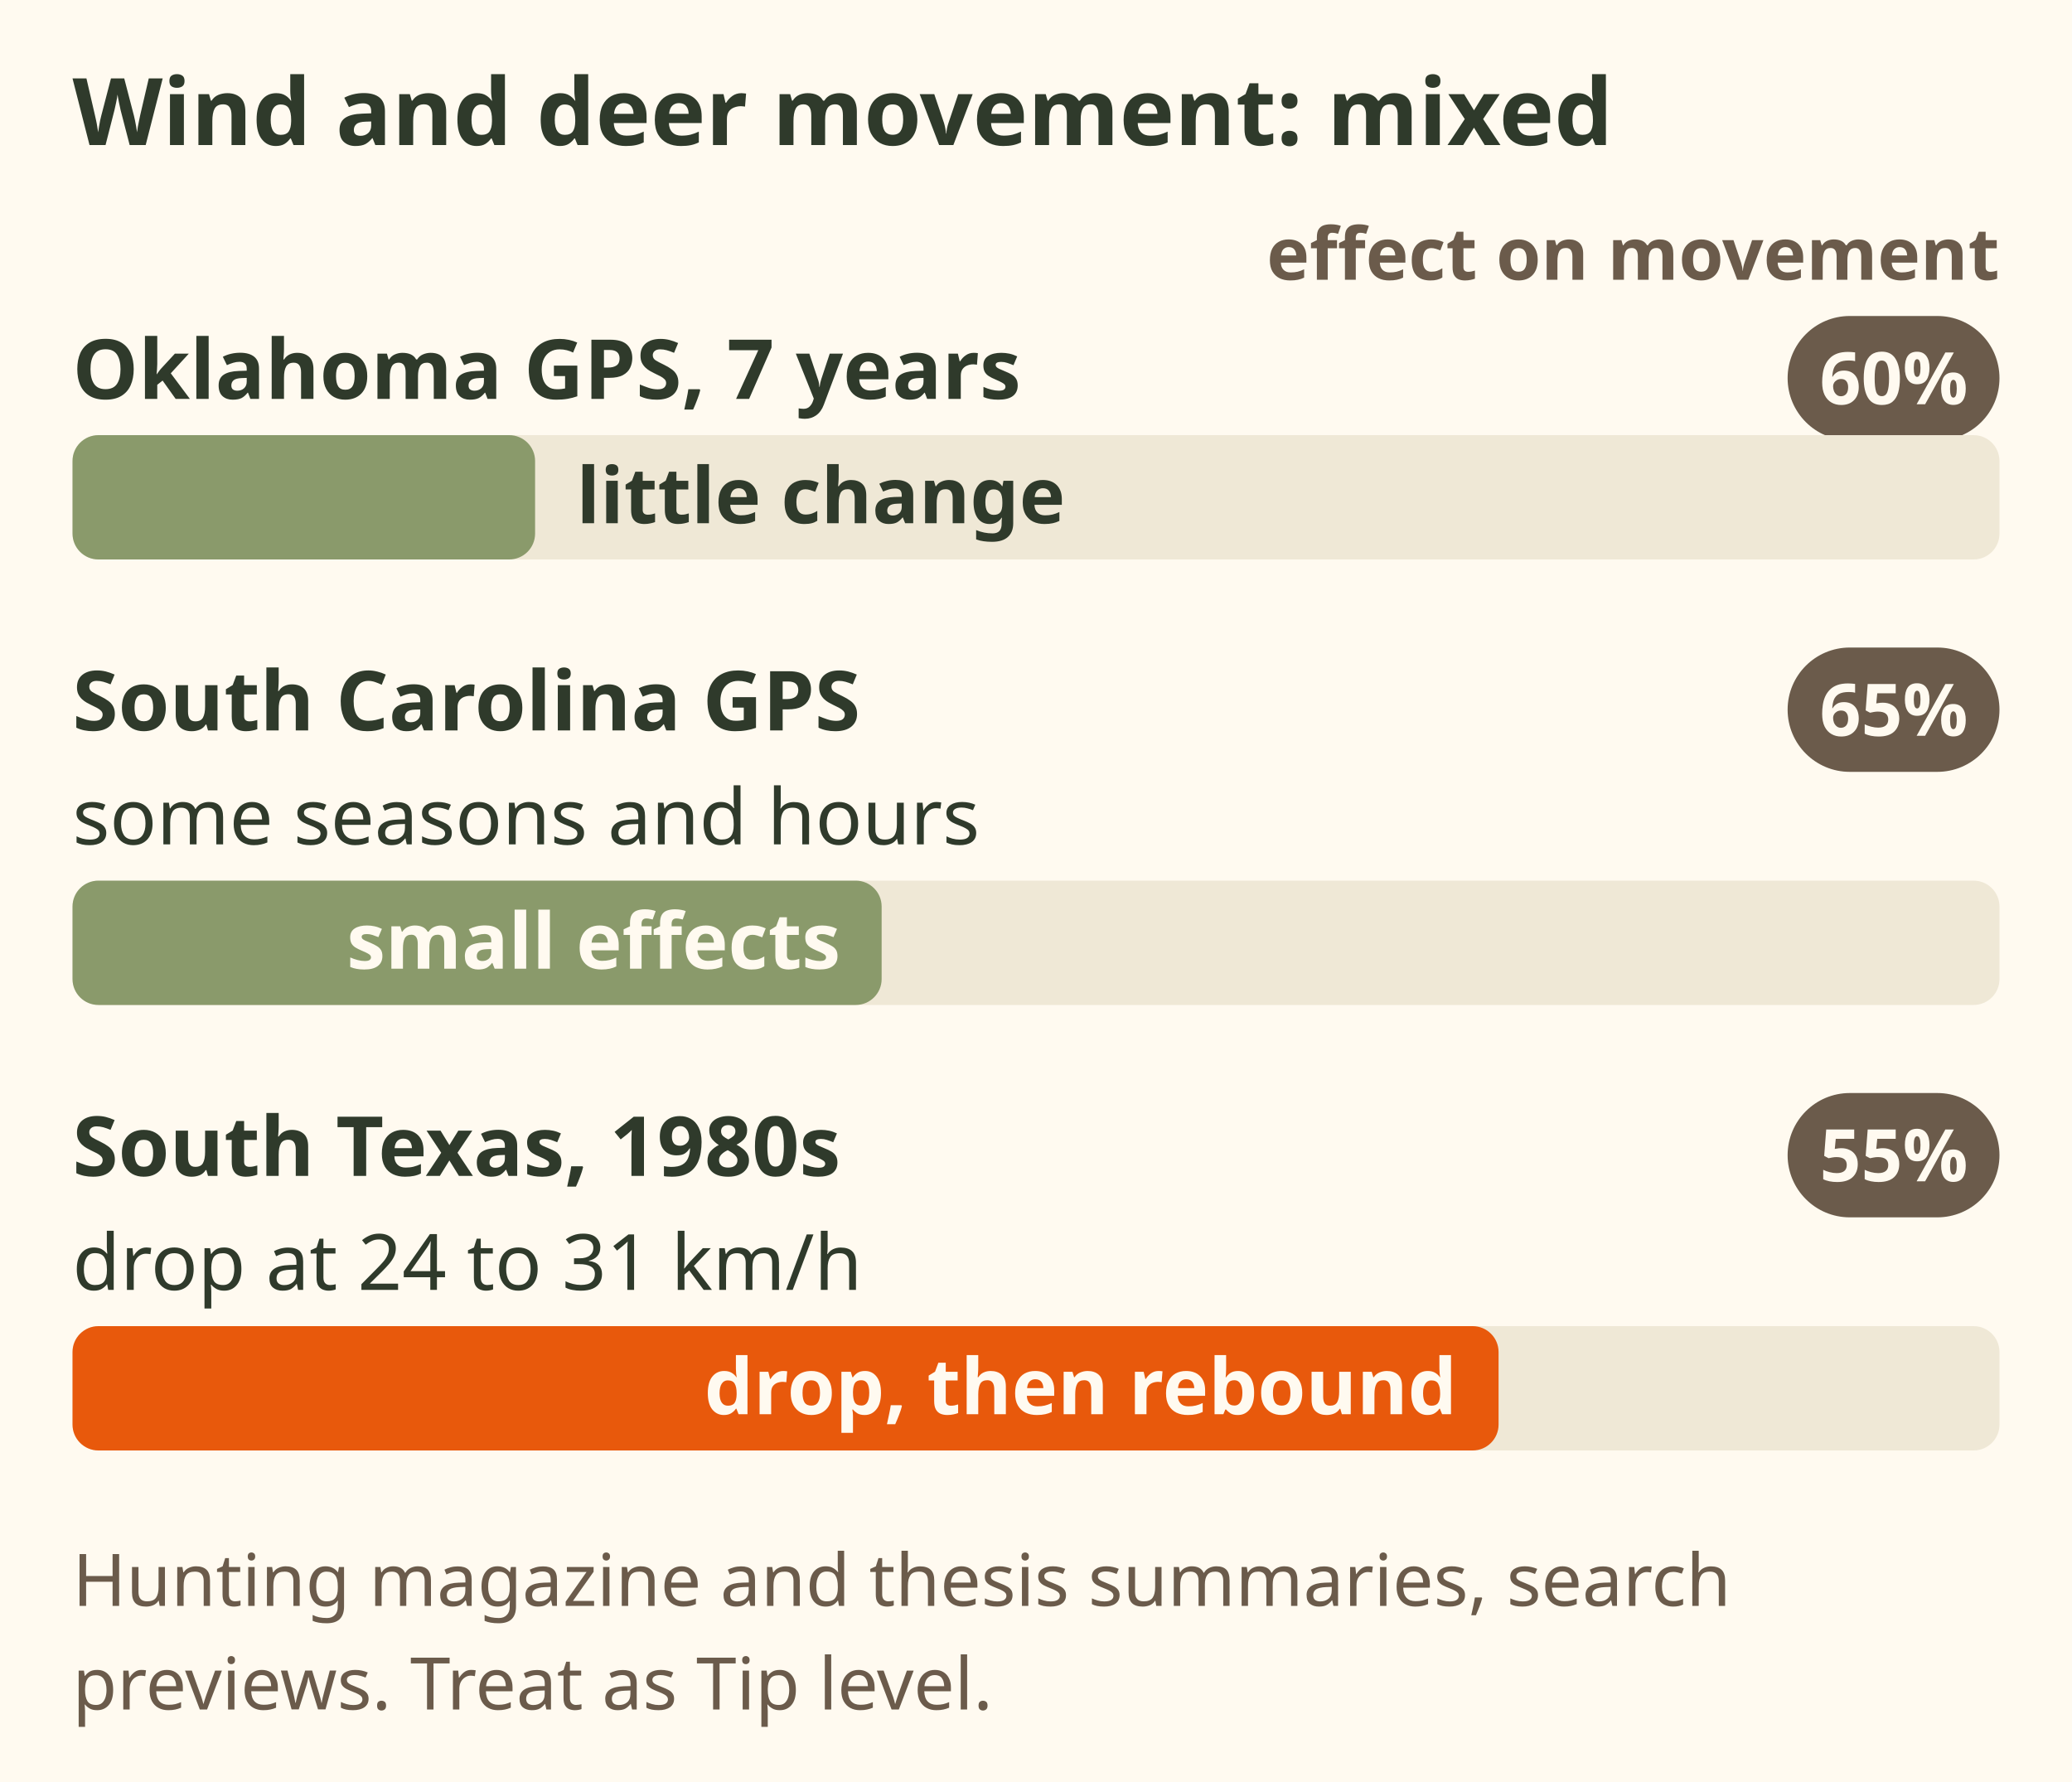
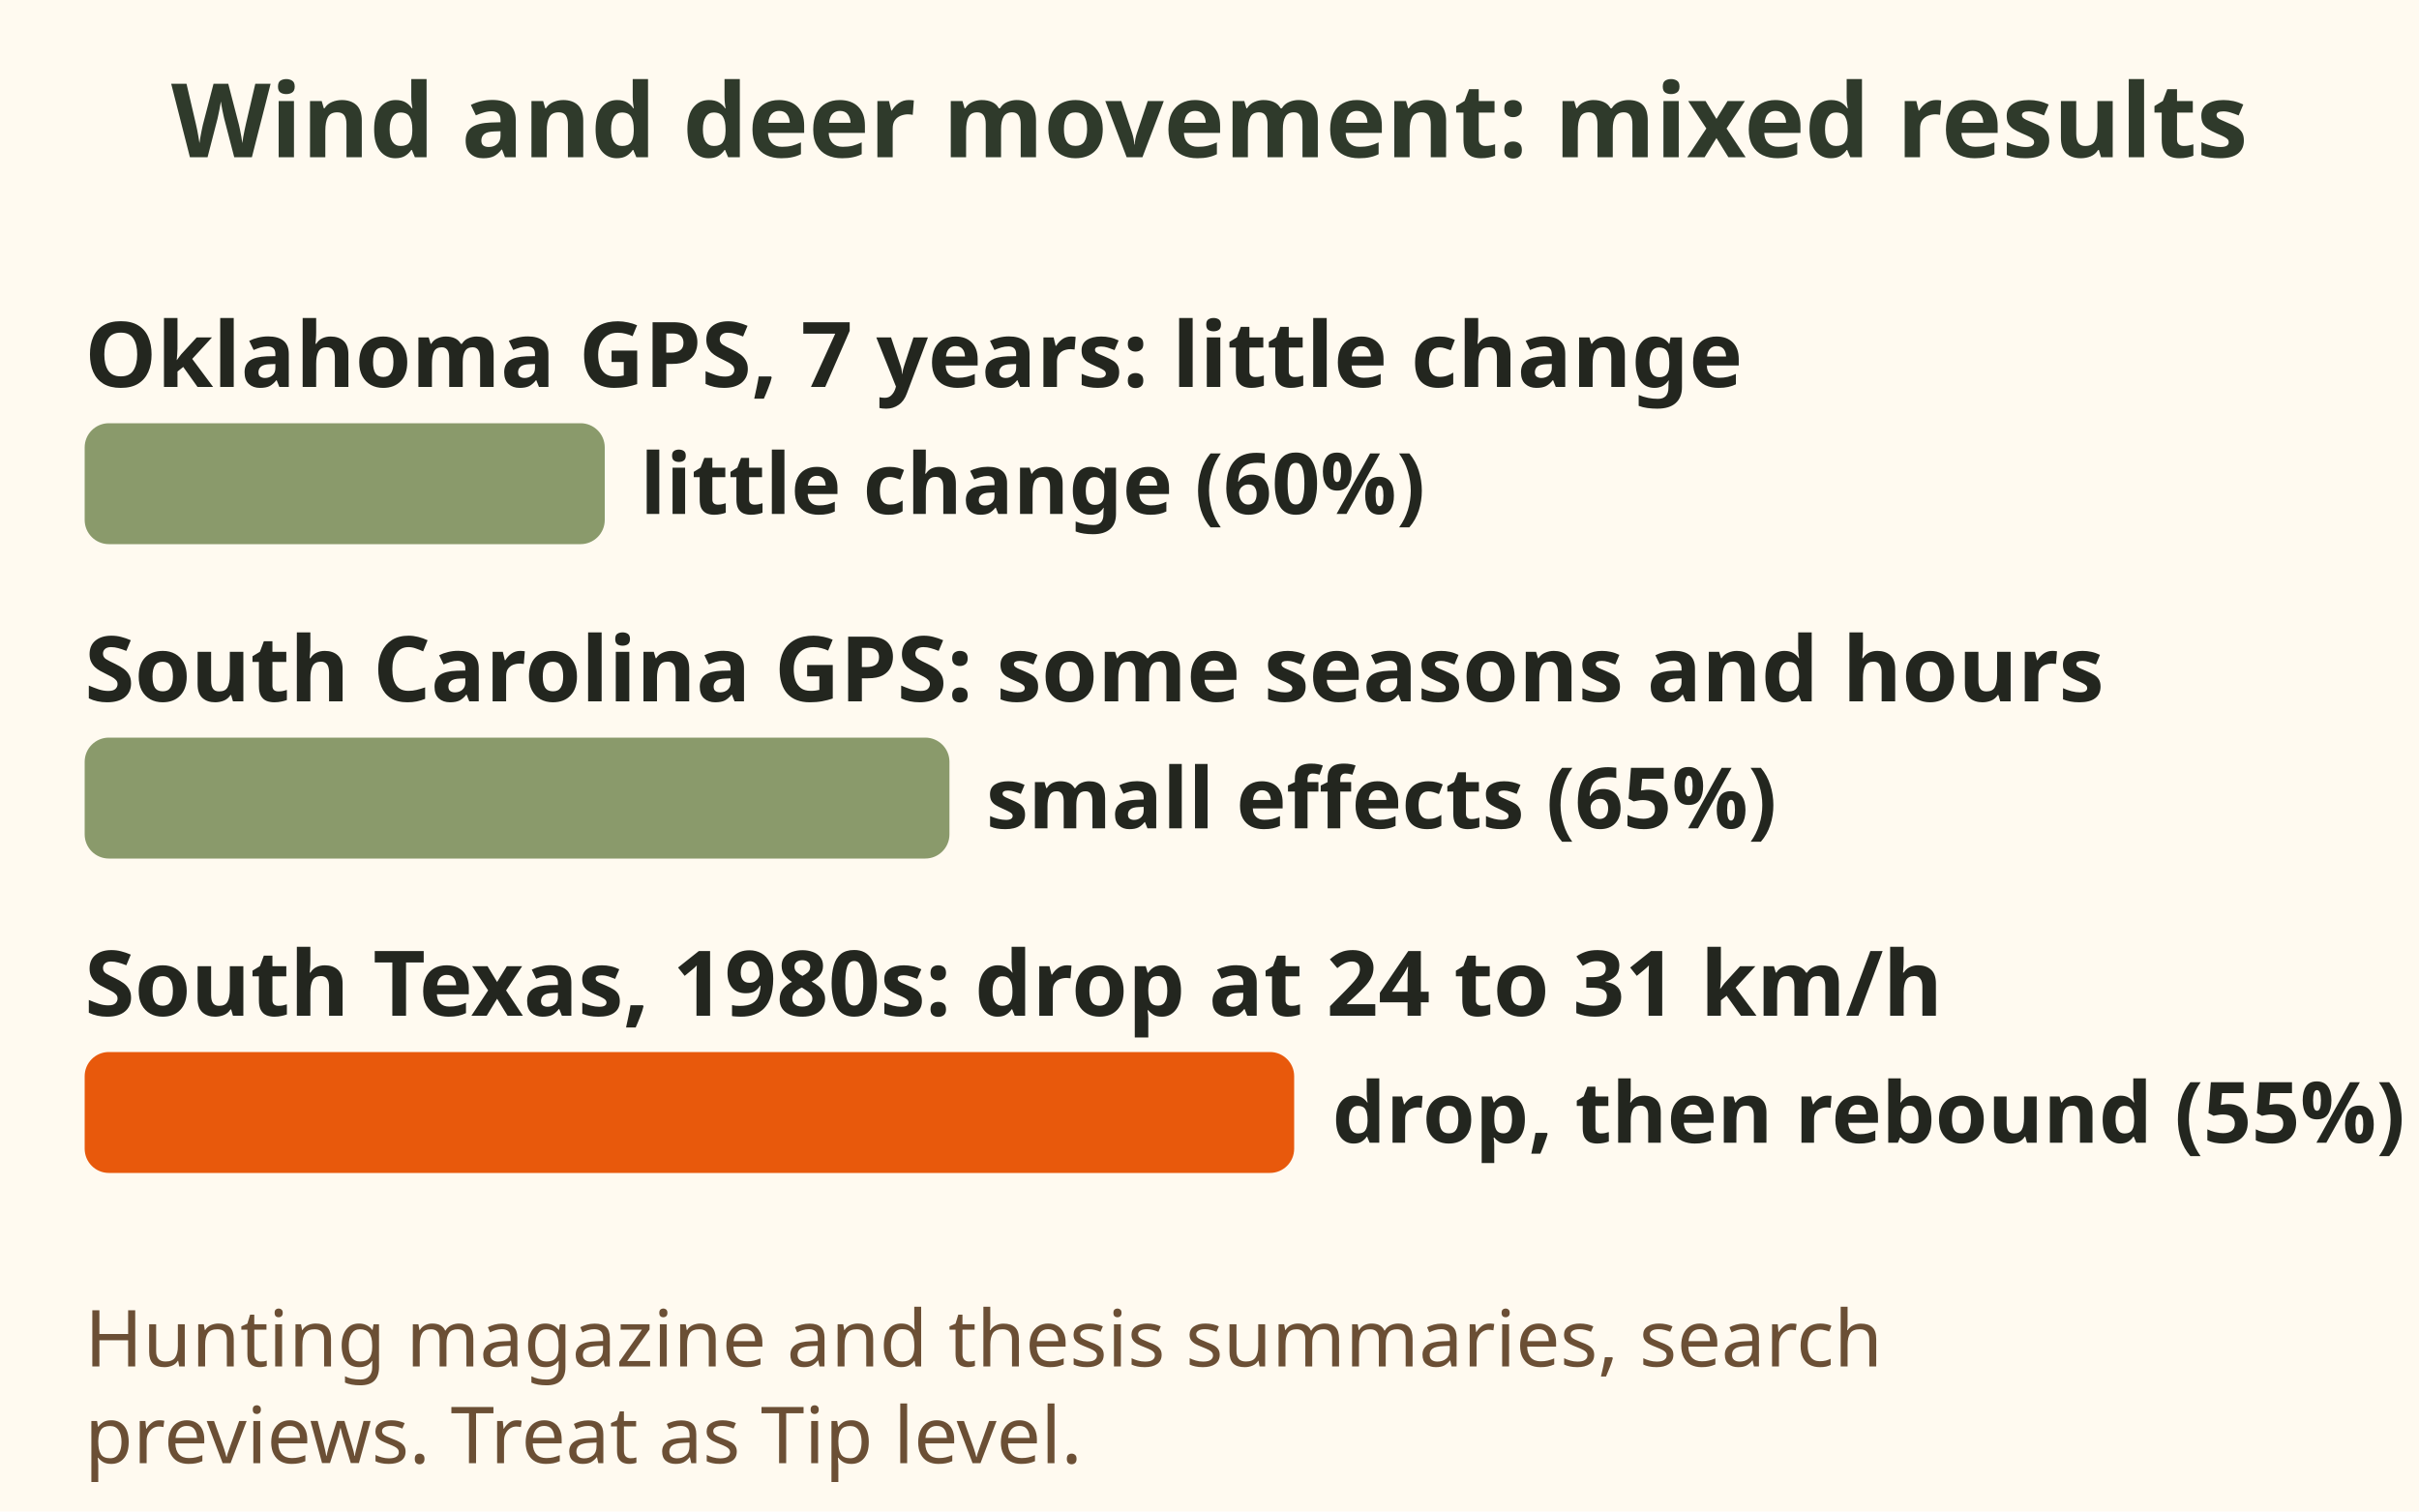
- <svg xmlns="http://www.w3.org/2000/svg" viewBox="0 0 400 344" font-family="sans-serif" role="img" aria-label="Bar chart of three studies on wind and deer movement. An Oklahoma GPS study over 7 years found little change with wind speed, 60 percent. A South Carolina GPS thesis found small effects in some seasons and hours, 65 percent. An older South Texas radio collar study from the 1980s found a drop at 24 to 31 kilometres an hour and a rebound above 32, 55 percent. The results are mixed. Sources are hunting magazine and thesis summaries and search previews: treat as Tip level.">
-   <rect width="400" height="344" fill="#fffaf0" />
-   <text x="14" y="28" font-size="18" font-weight="bold" fill="#2f3a2b">Wind and deer movement: mixed</text>
-   <text x="386" y="54" font-size="14" font-weight="bold" fill="#6b5b4b" text-anchor="end">effect on movement</text>
-   <text x="14" y="77" font-size="16" font-weight="bold" fill="#2f3a2b">Oklahoma GPS, 7 years</text>
-   <rect x="345.1" y="61" width="40.9" height="24" rx="12.0" fill="#6b5b4b" />
-   <text x="365.6" y="78.04" font-size="14" font-weight="bold" fill="#fffaf0" text-anchor="middle">60%</text>
-   <rect x="14" y="84" width="372" height="24" rx="5" fill="#efe8d6" />
-   <rect x="14" y="84" width="89.3" height="24" rx="5" fill="#8a9a6b" />
-   <text x="111.28" y="101" font-size="15" font-weight="bold" fill="#2f3a2b">little change</text>
-   <text x="14" y="141" font-size="16" font-weight="bold" fill="#2f3a2b">South Carolina GPS</text>
-   <rect x="345.1" y="125" width="40.9" height="24" rx="12.0" fill="#6b5b4b" />
-   <text x="365.6" y="142.04" font-size="14" font-weight="bold" fill="#fffaf0" text-anchor="middle">65%</text>
-   <text x="14" y="163" font-size="15" fill="#2f3a2b">some seasons and hours</text>
-   <rect x="14" y="170" width="372" height="24" rx="5" fill="#efe8d6" />
-   <rect x="14" y="170" width="156.2" height="24" rx="5" fill="#8a9a6b" />
-   <text x="162.24" y="187" font-size="15" font-weight="bold" fill="#fffaf0" text-anchor="end">small effects</text>
-   <text x="14" y="227" font-size="16" font-weight="bold" fill="#2f3a2b">South Texas, 1980s</text>
-   <rect x="345.1" y="211" width="40.9" height="24" rx="12.0" fill="#6b5b4b" />
-   <text x="365.6" y="228.04" font-size="14" font-weight="bold" fill="#fffaf0" text-anchor="middle">55%</text>
-   <text x="14" y="249" font-size="15" fill="#2f3a2b">drop at 24 to 31 km/h</text>
-   <rect x="14" y="256" width="372" height="24" rx="5" fill="#efe8d6" />
-   <rect x="14" y="256" width="275.3" height="24" rx="5" fill="#e8590c" />
-   <text x="281.28" y="273" font-size="15" font-weight="bold" fill="#fffaf0" text-anchor="end">drop, then rebound</text>
-   <text x="14" y="310" font-size="14" fill="#6b5b4b">Hunting magazine and thesis summaries, search</text>
-   <text x="14" y="330" font-size="14" fill="#6b5b4b">previews. Treat as Tip level.</text>
+ <svg xmlns="http://www.w3.org/2000/svg" viewBox="0 0 400 250" role="img" aria-label="Bar chart of three studies on wind and deer movement. An Oklahoma GPS study over 7 years found little change with wind speed. A South Carolina GPS thesis found small effects in some seasons and hours. An older South Texas radio collar study found a drop at 24 to 31 kilometres an hour and a rebound above 32. The results are mixed.">
+   <rect x="0" y="0" width="400" height="250" fill="#fffaf0" />
+   <text x="200.0" y="26" font-family="sans-serif" font-size="17" font-weight="bold" fill="#2f3a2b" text-anchor="middle">Wind and deer movement: mixed results</text>
+   <text x="14" y="64" font-family="sans-serif" font-size="15" font-weight="bold" fill="#23261f" text-anchor="start">Oklahoma GPS, 7 years: little change</text>
+   <rect x="14" y="70" width="86" height="20" rx="4" fill="#8a9a6b" />
+   <text x="105.846" y="85" font-family="sans-serif" font-size="14" font-weight="bold" fill="#23261f" text-anchor="start">little change (60%)</text>
+   <text x="14" y="116" font-family="sans-serif" font-size="15" font-weight="bold" fill="#23261f" text-anchor="start">South Carolina GPS: some seasons and hours</text>
+   <rect x="14" y="122" width="143" height="20" rx="4" fill="#8a9a6b" />
+   <text x="163.077" y="137" font-family="sans-serif" font-size="14" font-weight="bold" fill="#23261f" text-anchor="start">small effects (65%)</text>
+   <text x="14" y="168" font-family="sans-serif" font-size="15" font-weight="bold" fill="#23261f" text-anchor="start">South Texas, 1980s: drop at 24 to 31 km/h</text>
+   <rect x="14" y="174" width="200" height="20" rx="4" fill="#e8590c" />
+   <text x="220.308" y="189" font-family="sans-serif" font-size="14" font-weight="bold" fill="#23261f" text-anchor="start">drop, then rebound (55%)</text>
+   <text x="14" y="226" font-family="sans-serif" font-size="13" fill="#6b4f35" text-anchor="start">Hunting magazine and thesis summaries, search</text>
+   <text x="14" y="242" font-family="sans-serif" font-size="13" fill="#6b4f35" text-anchor="start">previews. Treat as Tip level.</text>
</svg>
